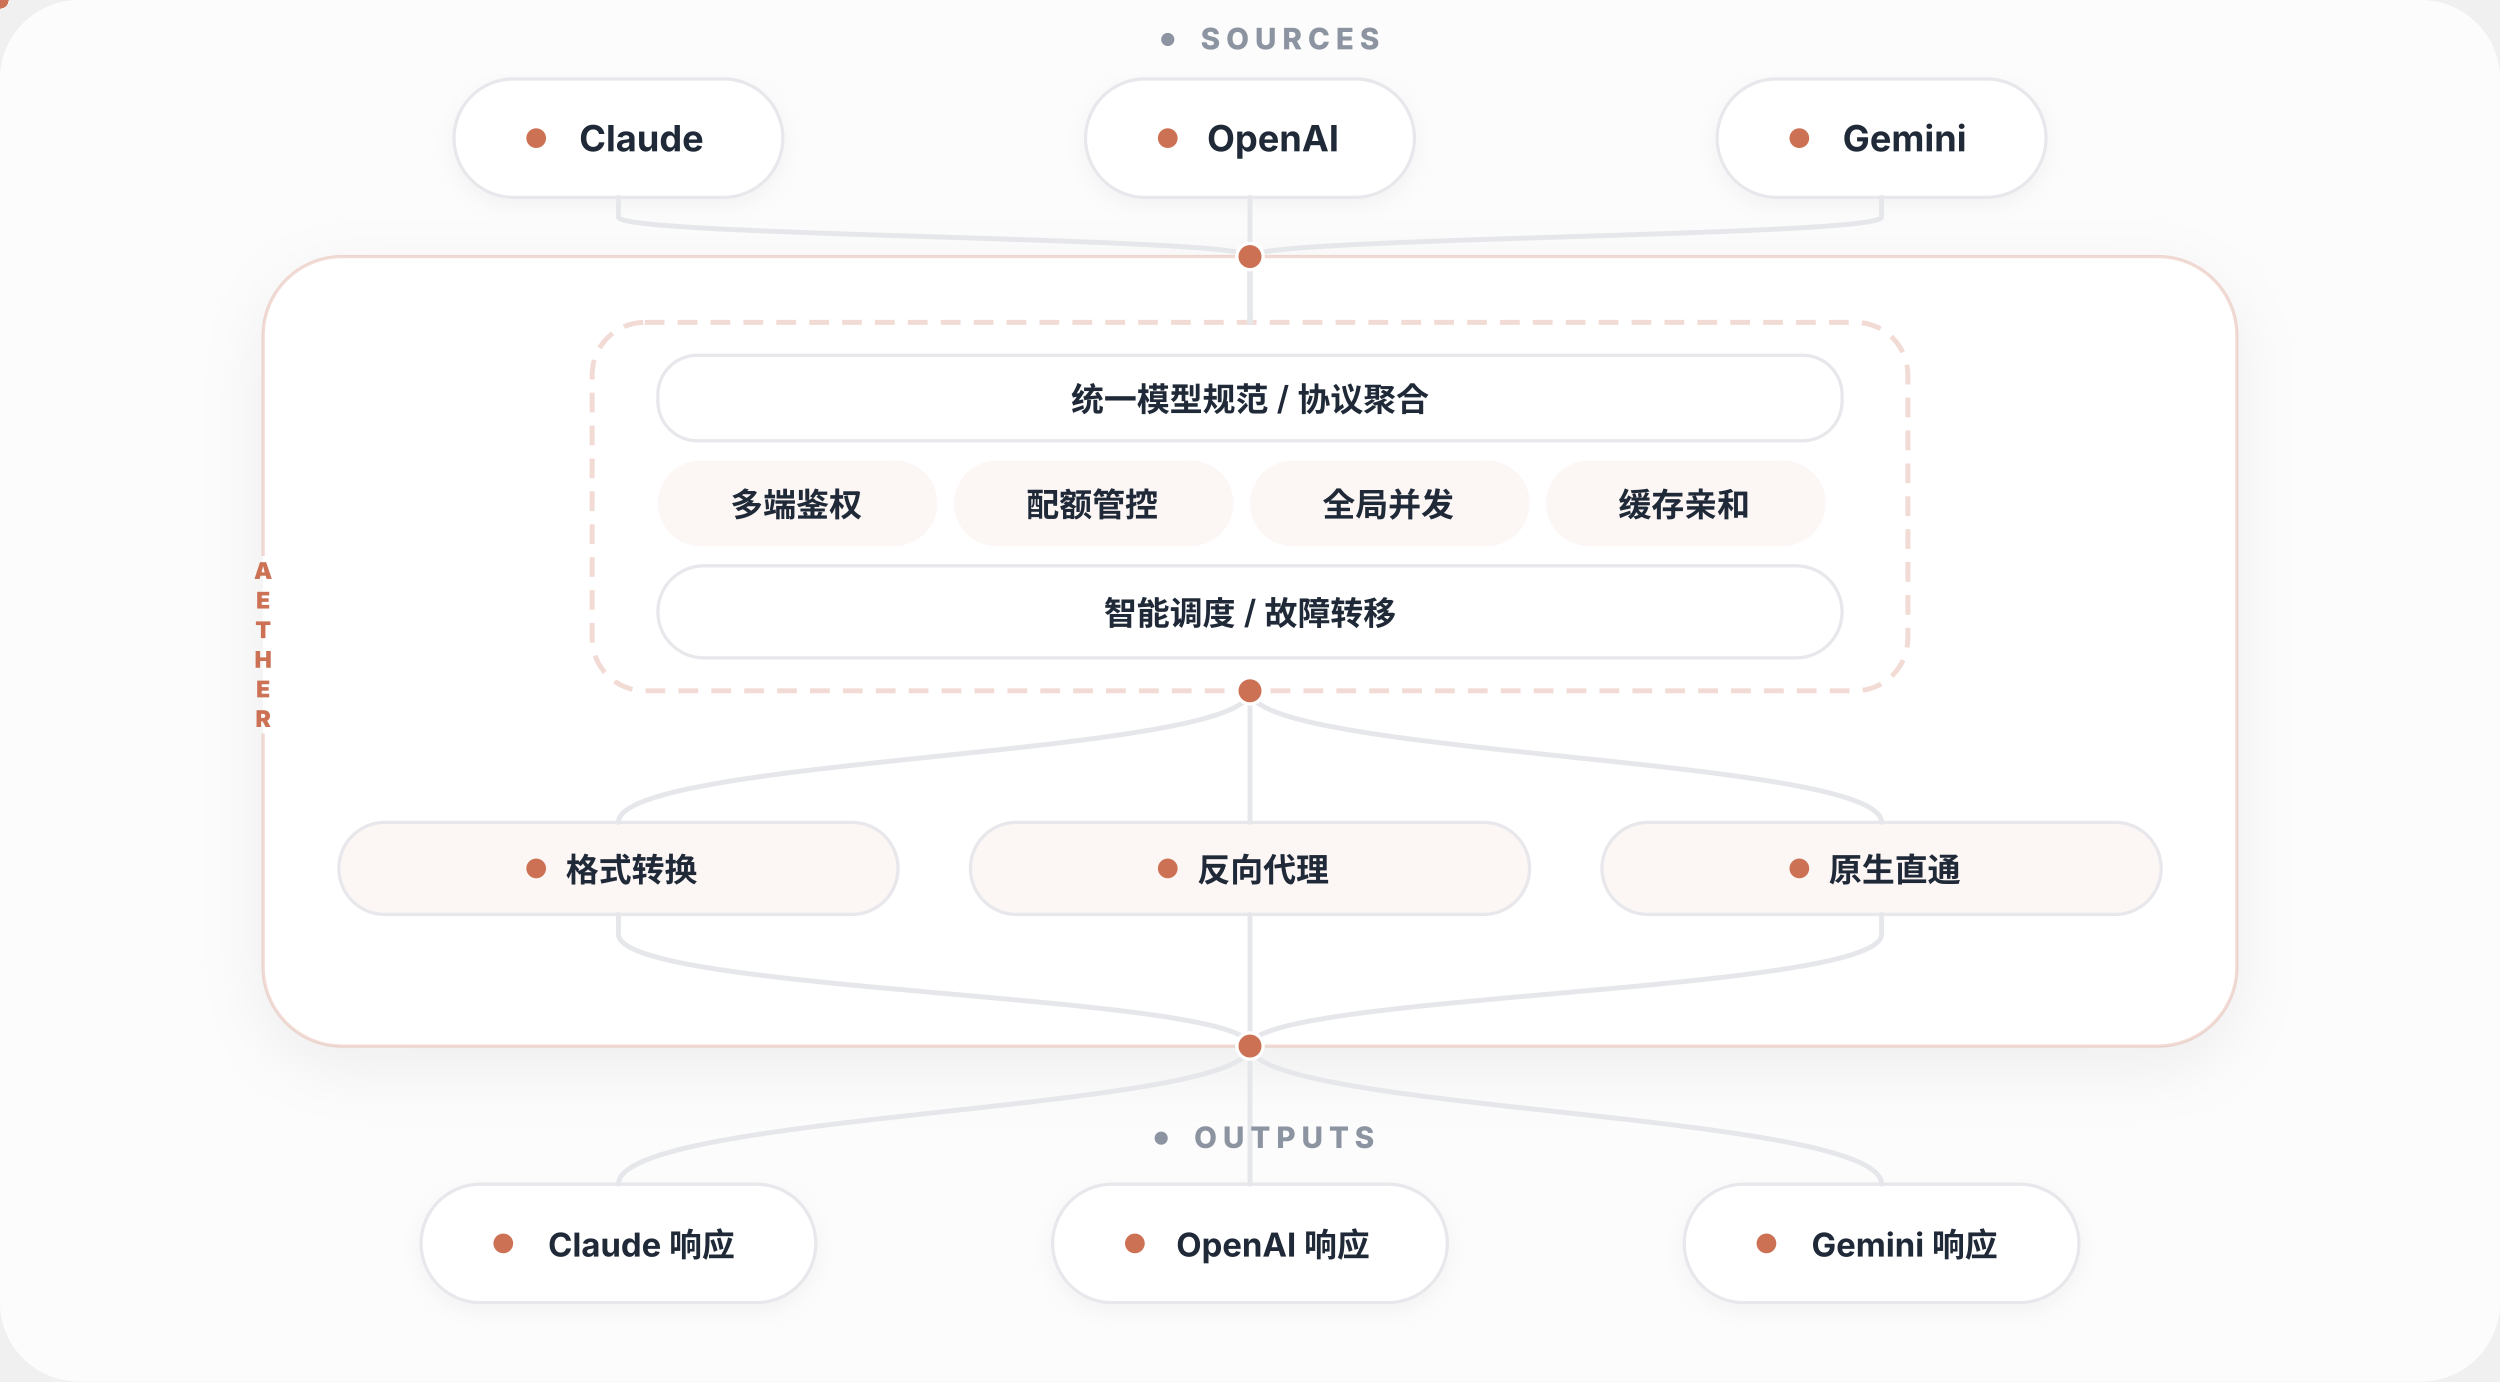
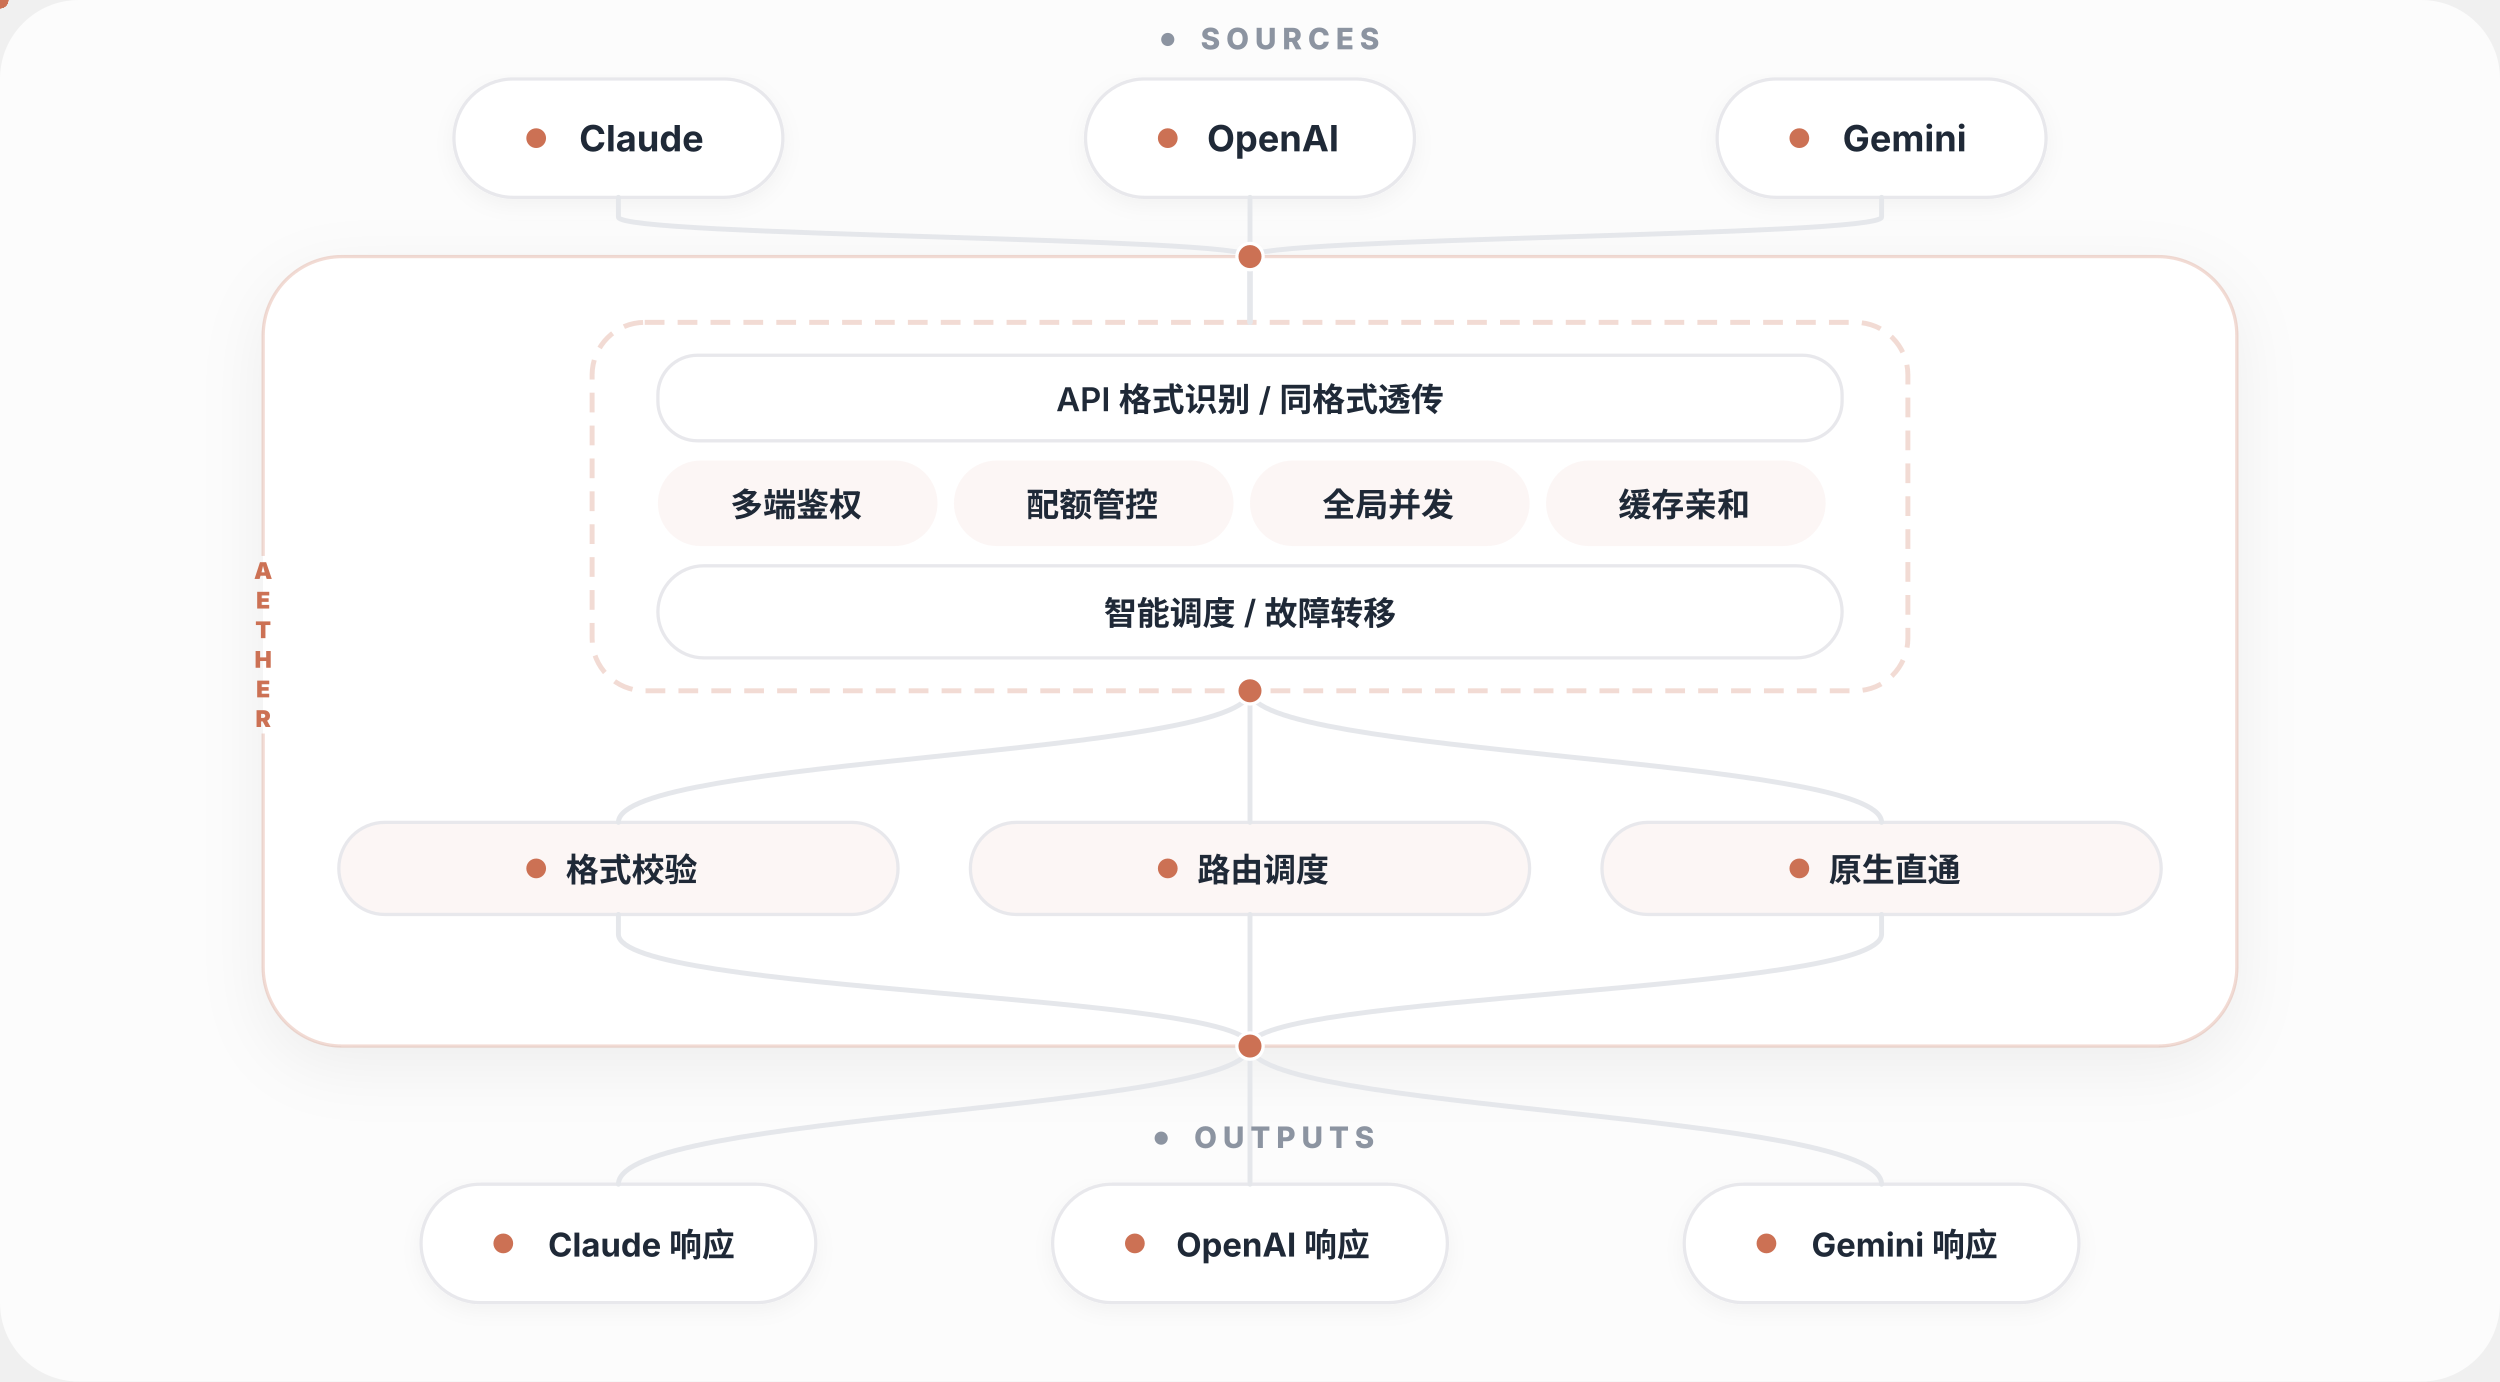
<svg xmlns="http://www.w3.org/2000/svg" viewBox="0 0 760 420" width="760" height="420" font-family="'Inter', system-ui, -apple-system, sans-serif">
  <defs>
    <filter id="shadow-sm" x="-10%" y="-10%" width="120%" height="130%">
      <feDropShadow dx="0" dy="2" stdDeviation="3" flood-opacity="0.04" />
    </filter>
    <filter id="shadow-lg" x="-10%" y="-10%" width="120%" height="130%">
      <feDropShadow dx="0" dy="6" stdDeviation="10" flood-opacity="0.06" />
    </filter>
    <clipPath id="gateway-clip">
      <path d="M 0 0 h 760 v 420 H 0 Z M 74 169 v 54 h 12 v -54 Z" clip-rule="evenodd" />
    </clipPath>
  </defs>
  <rect width="760" height="420" rx="24" fill="#fcfcfc" />
  <rect x="138" y="24" width="100" height="36" rx="18" fill="#ffffff" stroke="#e8e8ec" filter="url(#shadow-sm)" />
  <circle cx="163" cy="42" r="3" fill="#cc7154" />
  <text x="195" y="46" font-size="11" font-weight="700" fill="#1f2937" text-anchor="middle">Claude</text>
  <rect x="330" y="24" width="100" height="36" rx="18" fill="#ffffff" stroke="#e8e8ec" filter="url(#shadow-sm)" />
  <circle cx="355" cy="42" r="3" fill="#cc7154" />
  <text x="387" y="46" font-size="11" font-weight="700" fill="#1f2937" text-anchor="middle">OpenAI</text>
  <rect x="522" y="24" width="100" height="36" rx="18" fill="#ffffff" stroke="#e8e8ec" filter="url(#shadow-sm)" />
  <circle cx="547" cy="42" r="3" fill="#cc7154" />
  <text x="579" y="46" font-size="11" font-weight="700" fill="#1f2937" text-anchor="middle">Gemini</text>
  <rect x="128" y="360" width="120" height="36" rx="18" fill="#ffffff" stroke="#e8e8ec" filter="url(#shadow-sm)" />
  <circle cx="153" cy="378" r="3" fill="#cc7154" />
  <text x="195" y="382" font-size="10" font-weight="700" fill="#1f2937" text-anchor="middle">Claude 响应</text>
  <rect x="320" y="360" width="120" height="36" rx="18" fill="#ffffff" stroke="#e8e8ec" filter="url(#shadow-sm)" />
  <circle cx="345" cy="378" r="3" fill="#cc7154" />
  <text x="387" y="382" font-size="10" font-weight="700" fill="#1f2937" text-anchor="middle">OpenAI 响应</text>
  <rect x="512" y="360" width="120" height="36" rx="18" fill="#ffffff" stroke="#e8e8ec" filter="url(#shadow-sm)" />
  <circle cx="537" cy="378" r="3" fill="#cc7154" />
  <text x="579" y="382" font-size="10" font-weight="700" fill="#1f2937" text-anchor="middle">Gemini 响应</text>
  <rect x="80" y="78" width="600" height="240" rx="24" fill="#ffffff" filter="url(#shadow-lg)" />
  <rect x="80" y="78" width="600" height="240" rx="24" fill="none" stroke="rgba(204,113,84,0.25)" clip-path="url(#gateway-clip)" />
  <g transform="translate(80, 176)" font-size="7" font-weight="900" fill="#cc7154" text-anchor="middle">
    <text x="0" y="0">A</text>
    <text x="0" y="9">E</text>
    <text x="0" y="18">T</text>
    <text x="0" y="27">H</text>
    <text x="0" y="36">E</text>
    <text x="0" y="45">R</text>
  </g>
  <rect x="180" y="98" width="400" height="112" rx="16" fill="none" stroke="rgba(204,113,84,0.25)" stroke-width="1.5" stroke-dasharray="6 4" />
  <rect x="200" y="108" width="360" height="26" rx="12" fill="none" stroke="#e8e8ec" />
-   <text x="380" y="125" font-size="10" font-weight="600" fill="#1f2937" text-anchor="middle">统一模型规范 / 协议聚合</text>
+   <text x="380" y="125" font-size="10" font-weight="600" fill="#1f2937" text-anchor="middle">API 格式识别 / 同格式透传</text>
  <rect x="200" y="140" width="85" height="26" rx="13" fill="rgba(204,113,84,0.06)" />
  <text x="242" y="157" font-size="10" font-weight="600" fill="#1f2937" text-anchor="middle">多端鉴权</text>
  <rect x="290" y="140" width="85" height="26" rx="13" fill="rgba(204,113,84,0.06)" />
  <text x="332" y="157" font-size="10" font-weight="600" fill="#1f2937" text-anchor="middle">配额管控</text>
  <rect x="380" y="140" width="85" height="26" rx="13" fill="rgba(204,113,84,0.06)" />
  <text x="422" y="157" font-size="10" font-weight="600" fill="#1f2937" text-anchor="middle">全局并发</text>
  <rect x="470" y="140" width="85" height="26" rx="13" fill="rgba(204,113,84,0.06)" />
  <text x="512" y="157" font-size="10" font-weight="600" fill="#1f2937" text-anchor="middle">缓存亲和</text>
  <rect x="200" y="172" width="360" height="28" rx="14" fill="none" stroke="#e8e8ec" />
  <text x="380" y="190" font-size="10" font-weight="600" fill="#1f2937" text-anchor="middle">智能调度 / 故障转移</text>
  <rect x="103" y="250" width="170" height="28" rx="14" fill="rgba(204,113,84,0.06)" stroke="#e8e8ec" />
  <circle cx="163" cy="264" r="3" fill="#cc7154" />
-   <text x="192" y="268" font-size="10" font-weight="700" fill="#1f2937" text-anchor="middle">格式转换</text>
+   <text x="192" y="268" font-size="10" font-weight="700" fill="#1f2937" text-anchor="middle">格式校验</text>
  <rect x="295" y="250" width="170" height="28" rx="14" fill="rgba(204,113,84,0.06)" stroke="#e8e8ec" />
  <circle cx="355" cy="264" r="3" fill="#cc7154" />
-   <text x="384" y="268" font-size="10" font-weight="700" fill="#1f2937" text-anchor="middle">反向代理</text>
+   <text x="384" y="268" font-size="10" font-weight="700" fill="#1f2937" text-anchor="middle">路由调度</text>
  <rect x="487" y="250" width="170" height="28" rx="14" fill="rgba(204,113,84,0.06)" stroke="#e8e8ec" />
  <circle cx="547" cy="264" r="3" fill="#cc7154" />
  <text x="576" y="268" font-size="10" font-weight="700" fill="#1f2937" text-anchor="middle">原生直通</text>
  <g stroke="#e5e7eb" stroke-width="1.5" fill="none" stroke-linecap="round">
    <path id="f-in-1" d="M 188 60 L 188 66 C 188 72, 380 72, 380 78 L 380 98" />
    <path id="f-in-2" d="M 380 60 L 380 98" />
    <path id="f-in-3" d="M 572 60 L 572 66 C 572 72, 380 72, 380 78 L 380 98" />
    <path id="f-sL" d="M 380 210 C 380 230, 188 230, 188 250" />
    <path id="f-sM" d="M 380 210 L 380 250" />
    <path id="f-sR" d="M 380 210 C 380 230, 572 230, 572 250" />
    <path id="f-oL" d="M 188 278 L 188 284 C 188 302, 380 302, 380 318" />
    <path id="f-oM" d="M 380 278 L 380 318" />
    <path id="f-oR" d="M 572 278 L 572 284 C 572 302, 380 302, 380 318" />
    <path id="f-oL2" d="M 380 318 C 380 338, 188 338, 188 360" />
    <path id="f-oM2" d="M 380 318 L 380 360" />
    <path id="f-oR2" d="M 380 318 C 380 338, 572 338, 572 360" />
  </g>
  <g>
    <circle r="2.5" fill="#cc7154">
      <animateMotion dur="2.2s" repeatCount="indefinite">
        <mpath href="#f-in-1" />
      </animateMotion>
    </circle>
    <circle r="2.5" fill="#cc7154">
      <animateMotion dur="2.2s" repeatCount="indefinite">
        <mpath href="#f-in-3" />
      </animateMotion>
    </circle>
    <circle r="2.5" fill="#cc7154">
      <animateMotion dur="1.4s" repeatCount="indefinite">
        <mpath href="#f-sL" />
      </animateMotion>
    </circle>
    <circle r="2.5" fill="#cc7154">
      <animateMotion dur="1.4s" repeatCount="indefinite">
        <mpath href="#f-sR" />
      </animateMotion>
    </circle>
    <circle r="2.5" fill="#cc7154">
      <animateMotion dur="1.4s" repeatCount="indefinite">
        <mpath href="#f-oL" />
      </animateMotion>
    </circle>
    <circle r="2.5" fill="#cc7154">
      <animateMotion dur="1.4s" repeatCount="indefinite">
        <mpath href="#f-oR" />
      </animateMotion>
    </circle>
    <circle r="2.5" fill="#cc7154">
      <animateMotion dur="1.2s" repeatCount="indefinite">
        <mpath href="#f-oL2" />
      </animateMotion>
    </circle>
    <circle r="2.5" fill="#cc7154">
      <animateMotion dur="1.2s" repeatCount="indefinite">
        <mpath href="#f-oR2" />
      </animateMotion>
    </circle>
  </g>
  <circle cx="380" cy="78" r="4" fill="#cc7154" stroke="#ffffff" />
  <circle cx="380" cy="210" r="4" fill="#cc7154" stroke="#ffffff" />
  <circle cx="380" cy="318" r="4" fill="#cc7154" stroke="#ffffff" />
  <g>
    <circle cx="355" cy="12" r="2" fill="#8c94a1" />
    <text x="365" y="15" font-size="9" font-weight="800" letter-spacing="0.2em" fill="#8c94a1">SOURCES</text>
  </g>
  <g>
    <circle cx="353" cy="346" r="2" fill="#8c94a1" />
    <text x="363" y="349" font-size="9" font-weight="800" letter-spacing="0.2em" fill="#8c94a1">OUTPUTS</text>
  </g>
</svg>
